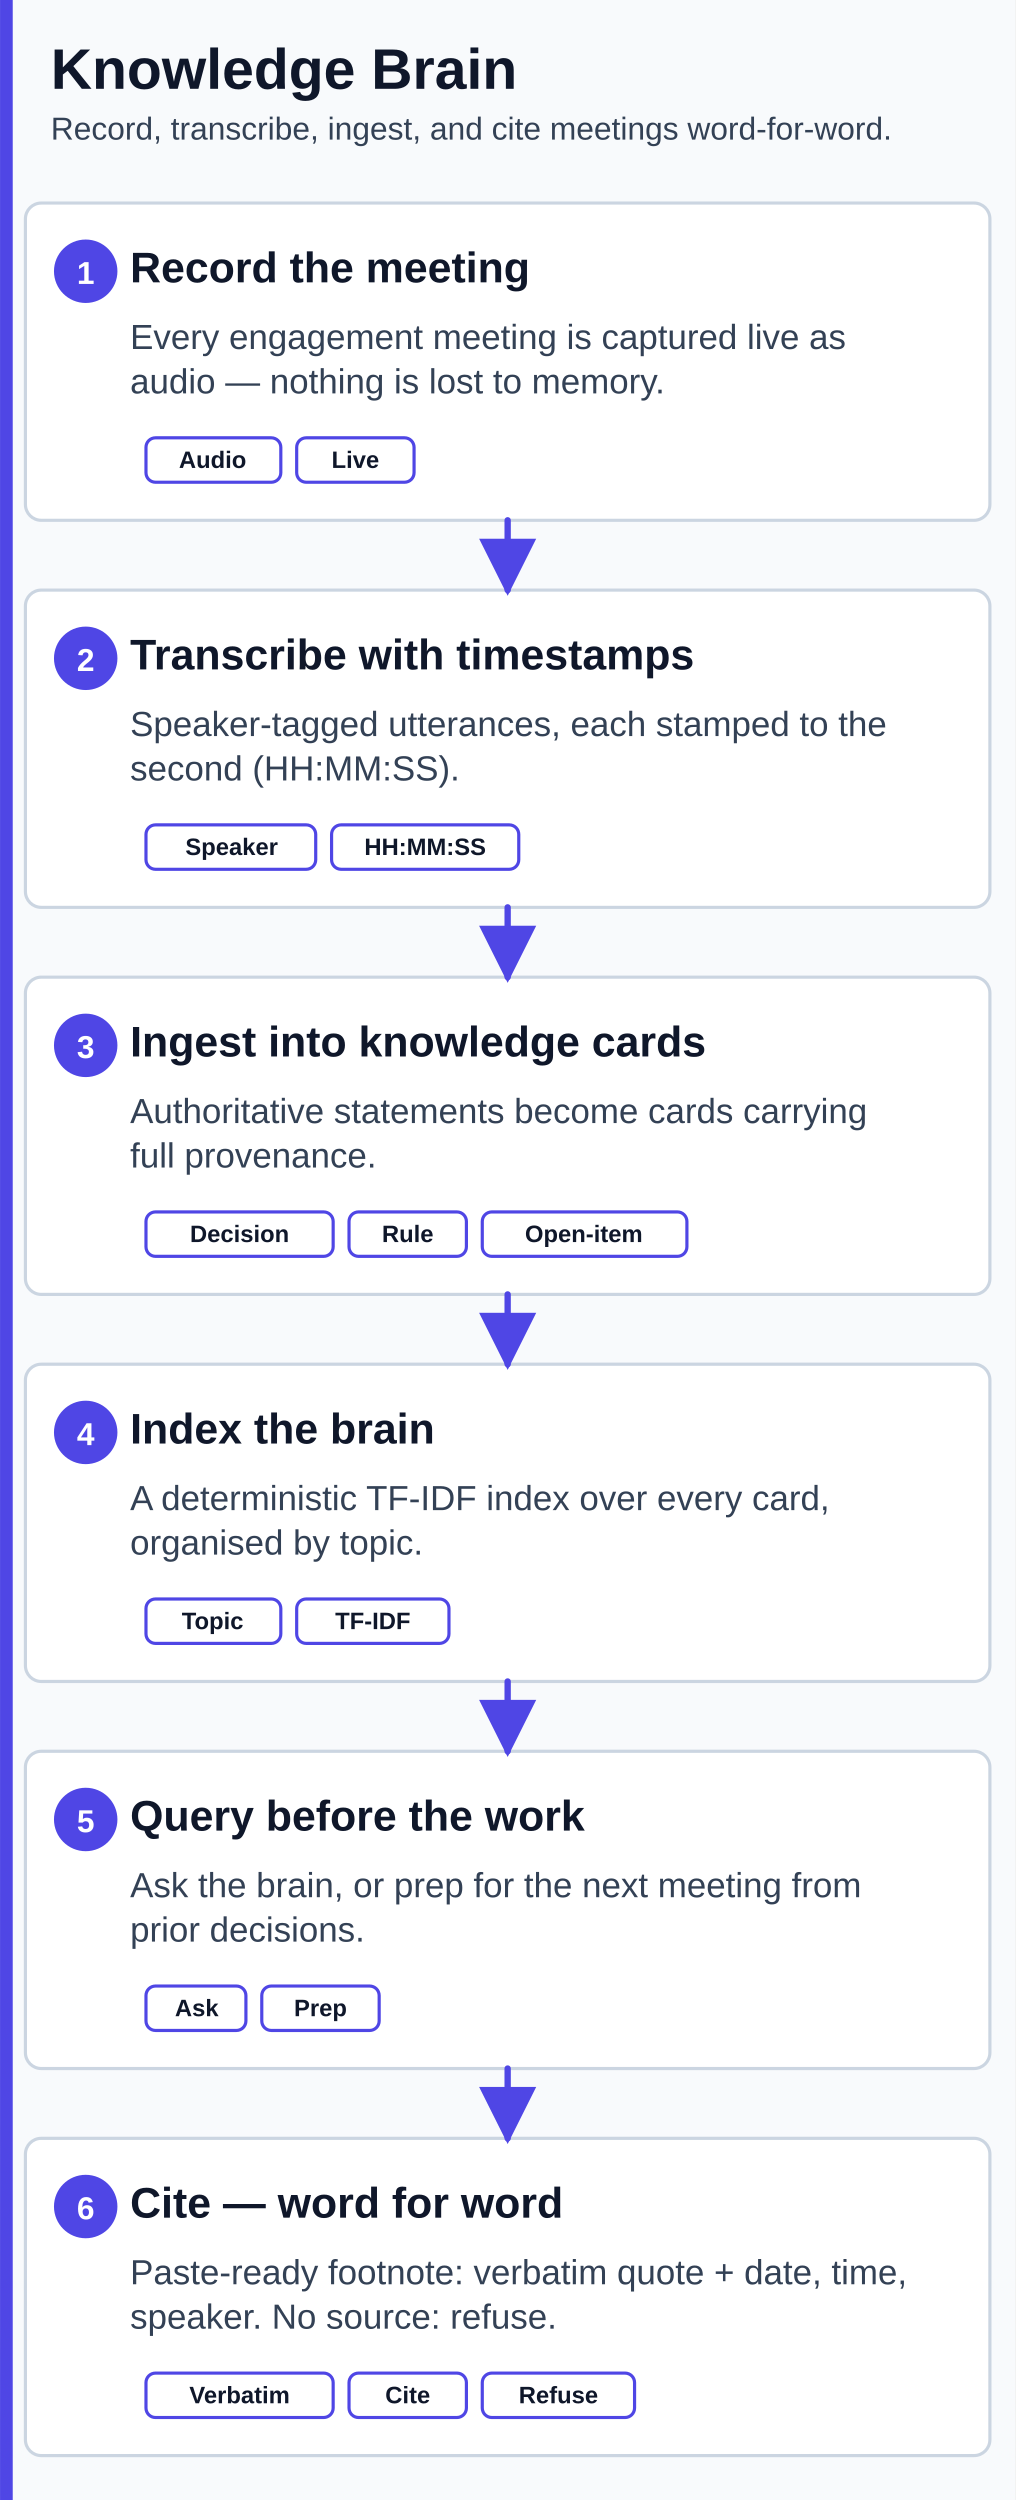
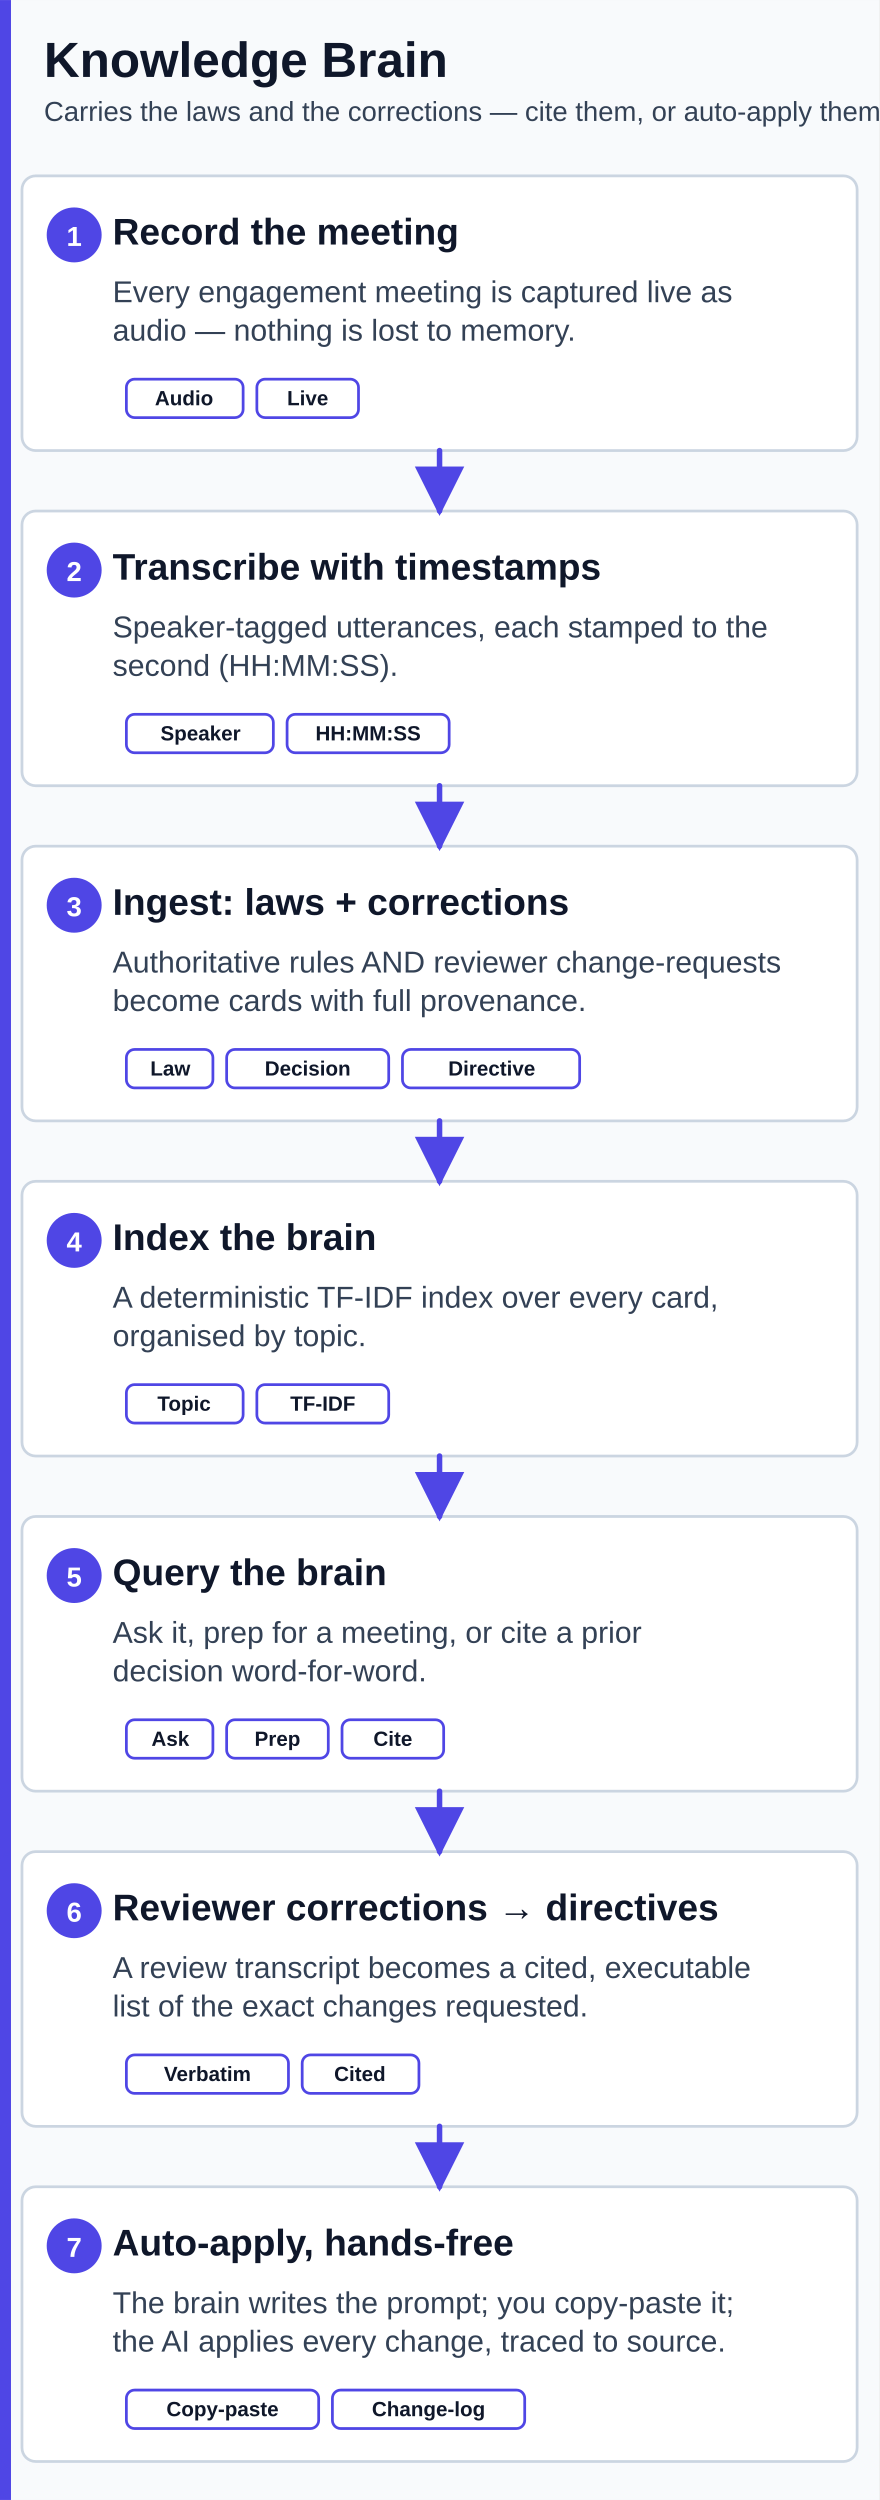
- <svg xmlns="http://www.w3.org/2000/svg" viewBox="0 0 640 1576" width="1300" height="3201" role="img" aria-label="Knowledge Brain" text-rendering="geometricPrecision" shape-rendering="geometricPrecision">
+ <svg xmlns="http://www.w3.org/2000/svg" viewBox="0 0 640 1820" width="1300" height="3697" role="img" aria-label="Knowledge Brain" text-rendering="geometricPrecision" shape-rendering="geometricPrecision">
  <defs>
    <filter id="green-explode" x="-35%" y="-55%" width="170%" height="210%">
      <feGaussianBlur stdDeviation="5.2" result="greenBlur" />
      <feColorMatrix in="greenBlur" type="matrix" values="0 0 0 0 0 0 0 0 0 1 0 0 0 0 0.34 0 0 0 1 0" result="greenGlow" />
      <feMerge>
        <feMergeNode in="greenGlow" />
        <feMergeNode in="SourceGraphic" />
      </feMerge>
    </filter>
    <linearGradient id="diamond-blue" x1="0" x2="1" y1="0" y2="0">
      <stop offset="0" stop-color="#4f46e5" />
      <stop offset="0.42" stop-color="#eef2ff" />
      <stop offset="0.68" stop-color="#ffffff" />
      <stop offset="1" stop-color="#818cf8" />
    </linearGradient>
    <filter id="diamond-glow" x="-95%" y="-95%" width="290%" height="290%">
      <feGaussianBlur stdDeviation="4.8" result="blur" />
      <feColorMatrix in="blur" type="matrix" values="0 0 0 0 0.31 0 0 0 0 0.27 0 0 0 0 0.9 0 0 0 1 0" result="iBlur" />
      <feMerge>
        <feMergeNode in="iBlur" />
        <feMergeNode in="SourceGraphic" />
      </feMerge>
    </filter>
    <marker id="arrow-i" viewBox="0 0 10 10" refX="9" refY="5" markerWidth="9" markerHeight="9" orient="auto">
      <path d="M0,0 L10,5 L0,10 Z" fill="#4f46e5" />
    </marker>
    <style>
  .t { font-family: 'Segoe UI', Arial, sans-serif; }
  .title { font-size: 36px; font-weight: 850; fill: #0f172a; }
  .subtitle { font-size: 20px; fill: #334155; }
  .step-title { font-size: 27px; font-weight: 820; fill: #0f172a; }
  .body { font-size: 22px; fill: #334155; }
  .chip { font-size: 15px; font-weight: 780; fill: #0f172a; }
  .num { font-size: 20px; font-weight: 900; fill: #ffffff; }
  @keyframes flowCardPulse {
    0%, 100% { fill: #ffffff; fill-opacity: 1; stroke-width: 2; filter: none; transform: scale(1); }
    4% { fill: #e0e7ff; fill-opacity: .92; stroke: #4f46e5; stroke-width: 4; filter: url(#green-explode); transform: scale(1.004); }
    8% { fill: #c7d2fe; fill-opacity: .62; stroke: #6366f1; stroke-width: 6; filter: url(#green-explode); transform: scale(1.012); }
    12% { fill: #e0e7ff; fill-opacity: .82; stroke: #4f46e5; stroke-width: 4; filter: url(#green-explode); transform: scale(1.004); }
    18% { fill: #ffffff; fill-opacity: 1; stroke-width: 2; filter: none; transform: scale(1); }
  }
  @keyframes chipPulse {
    0%, 100% { fill: #ffffff; fill-opacity: 1; filter: none; transform: scale(1); }
    6% { fill: #e0e7ff; fill-opacity: .95; stroke: #4f46e5; filter: url(#green-explode); transform: scale(1.03); }
    14% { fill: #ffffff; fill-opacity: 1; filter: none; transform: scale(1); }
  }
  @keyframes traceFlow { to { stroke-dashoffset: -52; } }
  .flow-trace { stroke: #4f46e5; stroke-width: 10; stroke-linecap: round; stroke-dasharray: 20 36; opacity: .9; animation: traceFlow 4.4s linear infinite; filter: url(#diamond-glow); }
  .flow-diamond { filter: url(#diamond-glow); }
  .flow-card { transform-box: fill-box; transform-origin: center; animation: flowCardPulse 10.8s ease-in-out infinite; }
  .chip-pill { transform-box: fill-box; transform-origin: center; animation: chipPulse 10.8s ease-in-out infinite; }
  @media (prefers-reduced-motion: reduce) {
    .flow-card, .chip-pill, .flow-trace { animation: none; }
    .flow-particle, .flow-trace { display: none; }
  }
    </style>
  </defs>
-   <rect width="640" height="1576" fill="#f8fafc" />
-   <rect x="0" y="0" width="8" height="1576" fill="#4f46e5" />
+   <rect width="640" height="1820" fill="#f8fafc" />
+   <rect x="0" y="0" width="8" height="1820" fill="#4f46e5" />
  <text x="32" y="56" class="t title">Knowledge Brain</text>
-   <text x="32" y="88" class="t subtitle" text-anchor="start">Record, transcribe, ingest, and cite meetings word-for-word.</text>
+   <text x="32" y="88" class="t subtitle" text-anchor="start">Carries the laws and the corrections — cite them, or auto-apply them hands-free.</text>
  <rect class="flow-card flow-card-1" style="animation-delay:0.0s" x="16" y="128" width="608" height="200" rx="10" fill="#ffffff" stroke="#cbd5e1" stroke-width="2" />
  <circle cx="54" cy="171" r="20" fill="#4f46e5" />
  <text x="54" y="179" class="t num" text-anchor="middle">1</text>
  <text x="82" y="178" class="t step-title" text-anchor="start">Record the meeting</text>
  <text x="82" y="220" class="t body" text-anchor="start">Every engagement meeting is captured live as</text>
  <text x="82" y="248" class="t body" text-anchor="start">audio — nothing is lost to memory.</text>
  <rect class="chip-pill" style="animation-delay:0.0s" x="92" y="276" width="85" height="28" rx="6" fill="#ffffff" stroke="#4f46e5" stroke-width="2" />
  <text x="134" y="295" class="t chip" text-anchor="middle">Audio</text>
  <rect class="chip-pill" style="animation-delay:0.0s" x="187" y="276" width="74" height="28" rx="6" fill="#ffffff" stroke="#4f46e5" stroke-width="2" />
  <text x="224" y="295" class="t chip" text-anchor="middle">Live</text>
-   <rect class="flow-card flow-card-2" style="animation-delay:1.8s" x="16" y="372" width="608" height="200" rx="10" fill="#ffffff" stroke="#cbd5e1" stroke-width="2" />
+   <rect class="flow-card flow-card-2" style="animation-delay:1.543s" x="16" y="372" width="608" height="200" rx="10" fill="#ffffff" stroke="#cbd5e1" stroke-width="2" />
  <circle cx="54" cy="415" r="20" fill="#4f46e5" />
  <text x="54" y="423" class="t num" text-anchor="middle">2</text>
  <text x="82" y="422" class="t step-title" text-anchor="start">Transcribe with timestamps</text>
  <text x="82" y="464" class="t body" text-anchor="start">Speaker-tagged utterances, each stamped to the</text>
  <text x="82" y="492" class="t body" text-anchor="start">second (HH:MM:SS).</text>
-   <rect class="chip-pill" style="animation-delay:1.8s" x="92" y="520" width="107" height="28" rx="6" fill="#ffffff" stroke="#4f46e5" stroke-width="2" />
+   <rect class="chip-pill" style="animation-delay:1.543s" x="92" y="520" width="107" height="28" rx="6" fill="#ffffff" stroke="#4f46e5" stroke-width="2" />
  <text x="146" y="539" class="t chip" text-anchor="middle">Speaker</text>
-   <rect class="chip-pill" style="animation-delay:1.8s" x="209" y="520" width="118" height="28" rx="6" fill="#ffffff" stroke="#4f46e5" stroke-width="2" />
+   <rect class="chip-pill" style="animation-delay:1.543s" x="209" y="520" width="118" height="28" rx="6" fill="#ffffff" stroke="#4f46e5" stroke-width="2" />
  <text x="268" y="539" class="t chip" text-anchor="middle">HH:MM:SS</text>
-   <rect class="flow-card flow-card-3" style="animation-delay:3.6s" x="16" y="616" width="608" height="200" rx="10" fill="#ffffff" stroke="#cbd5e1" stroke-width="2" />
+   <rect class="flow-card flow-card-3" style="animation-delay:3.086s" x="16" y="616" width="608" height="200" rx="10" fill="#ffffff" stroke="#cbd5e1" stroke-width="2" />
  <circle cx="54" cy="659" r="20" fill="#4f46e5" />
  <text x="54" y="667" class="t num" text-anchor="middle">3</text>
-   <text x="82" y="666" class="t step-title" text-anchor="start">Ingest into knowledge cards</text>
-   <text x="82" y="708" class="t body" text-anchor="start">Authoritative statements become cards carrying</text>
-   <text x="82" y="736" class="t body" text-anchor="start">full provenance.</text>
-   <rect class="chip-pill" style="animation-delay:3.6s" x="92" y="764" width="118" height="28" rx="6" fill="#ffffff" stroke="#4f46e5" stroke-width="2" />
-   <text x="151" y="783" class="t chip" text-anchor="middle">Decision</text>
-   <rect class="chip-pill" style="animation-delay:3.6s" x="220" y="764" width="74" height="28" rx="6" fill="#ffffff" stroke="#4f46e5" stroke-width="2" />
-   <text x="257" y="783" class="t chip" text-anchor="middle">Rule</text>
-   <rect class="chip-pill" style="animation-delay:3.6s" x="304" y="764" width="129" height="28" rx="6" fill="#ffffff" stroke="#4f46e5" stroke-width="2" />
-   <text x="368" y="783" class="t chip" text-anchor="middle">Open-item</text>
-   <rect class="flow-card flow-card-4" style="animation-delay:5.4s" x="16" y="860" width="608" height="200" rx="10" fill="#ffffff" stroke="#cbd5e1" stroke-width="2" />
+   <text x="82" y="666" class="t step-title" text-anchor="start">Ingest: laws + corrections</text>
+   <text x="82" y="708" class="t body" text-anchor="start">Authoritative rules AND reviewer change-requests</text>
+   <text x="82" y="736" class="t body" text-anchor="start">become cards with full provenance.</text>
+   <rect class="chip-pill" style="animation-delay:3.086s" x="92" y="764" width="63" height="28" rx="6" fill="#ffffff" stroke="#4f46e5" stroke-width="2" />
+   <text x="124" y="783" class="t chip" text-anchor="middle">Law</text>
+   <rect class="chip-pill" style="animation-delay:3.086s" x="165" y="764" width="118" height="28" rx="6" fill="#ffffff" stroke="#4f46e5" stroke-width="2" />
+   <text x="224" y="783" class="t chip" text-anchor="middle">Decision</text>
+   <rect class="chip-pill" style="animation-delay:3.086s" x="293" y="764" width="129" height="28" rx="6" fill="#ffffff" stroke="#4f46e5" stroke-width="2" />
+   <text x="358" y="783" class="t chip" text-anchor="middle">Directive</text>
+   <rect class="flow-card flow-card-4" style="animation-delay:4.629s" x="16" y="860" width="608" height="200" rx="10" fill="#ffffff" stroke="#cbd5e1" stroke-width="2" />
  <circle cx="54" cy="903" r="20" fill="#4f46e5" />
  <text x="54" y="911" class="t num" text-anchor="middle">4</text>
  <text x="82" y="910" class="t step-title" text-anchor="start">Index the brain</text>
  <text x="82" y="952" class="t body" text-anchor="start">A deterministic TF-IDF index over every card,</text>
  <text x="82" y="980" class="t body" text-anchor="start">organised by topic.</text>
-   <rect class="chip-pill" style="animation-delay:5.4s" x="92" y="1008" width="85" height="28" rx="6" fill="#ffffff" stroke="#4f46e5" stroke-width="2" />
+   <rect class="chip-pill" style="animation-delay:4.629s" x="92" y="1008" width="85" height="28" rx="6" fill="#ffffff" stroke="#4f46e5" stroke-width="2" />
  <text x="134" y="1027" class="t chip" text-anchor="middle">Topic</text>
-   <rect class="chip-pill" style="animation-delay:5.4s" x="187" y="1008" width="96" height="28" rx="6" fill="#ffffff" stroke="#4f46e5" stroke-width="2" />
+   <rect class="chip-pill" style="animation-delay:4.629s" x="187" y="1008" width="96" height="28" rx="6" fill="#ffffff" stroke="#4f46e5" stroke-width="2" />
  <text x="235" y="1027" class="t chip" text-anchor="middle">TF-IDF</text>
-   <rect class="flow-card flow-card-5" style="animation-delay:7.2s" x="16" y="1104" width="608" height="200" rx="10" fill="#ffffff" stroke="#cbd5e1" stroke-width="2" />
+   <rect class="flow-card flow-card-5" style="animation-delay:6.171s" x="16" y="1104" width="608" height="200" rx="10" fill="#ffffff" stroke="#cbd5e1" stroke-width="2" />
  <circle cx="54" cy="1147" r="20" fill="#4f46e5" />
  <text x="54" y="1155" class="t num" text-anchor="middle">5</text>
-   <text x="82" y="1154" class="t step-title" text-anchor="start">Query before the work</text>
-   <text x="82" y="1196" class="t body" text-anchor="start">Ask the brain, or prep for the next meeting from</text>
-   <text x="82" y="1224" class="t body" text-anchor="start">prior decisions.</text>
-   <rect class="chip-pill" style="animation-delay:7.2s" x="92" y="1252" width="63" height="28" rx="6" fill="#ffffff" stroke="#4f46e5" stroke-width="2" />
+   <text x="82" y="1154" class="t step-title" text-anchor="start">Query the brain</text>
+   <text x="82" y="1196" class="t body" text-anchor="start">Ask it, prep for a meeting, or cite a prior</text>
+   <text x="82" y="1224" class="t body" text-anchor="start">decision word-for-word.</text>
+   <rect class="chip-pill" style="animation-delay:6.171s" x="92" y="1252" width="63" height="28" rx="6" fill="#ffffff" stroke="#4f46e5" stroke-width="2" />
  <text x="124" y="1271" class="t chip" text-anchor="middle">Ask</text>
-   <rect class="chip-pill" style="animation-delay:7.2s" x="165" y="1252" width="74" height="28" rx="6" fill="#ffffff" stroke="#4f46e5" stroke-width="2" />
+   <rect class="chip-pill" style="animation-delay:6.171s" x="165" y="1252" width="74" height="28" rx="6" fill="#ffffff" stroke="#4f46e5" stroke-width="2" />
  <text x="202" y="1271" class="t chip" text-anchor="middle">Prep</text>
-   <rect class="flow-card flow-card-6" style="animation-delay:9.0s" x="16" y="1348" width="608" height="200" rx="10" fill="#ffffff" stroke="#cbd5e1" stroke-width="2" />
+   <rect class="chip-pill" style="animation-delay:6.171s" x="249" y="1252" width="74" height="28" rx="6" fill="#ffffff" stroke="#4f46e5" stroke-width="2" />
+   <text x="286" y="1271" class="t chip" text-anchor="middle">Cite</text>
+   <rect class="flow-card flow-card-6" style="animation-delay:7.714s" x="16" y="1348" width="608" height="200" rx="10" fill="#ffffff" stroke="#cbd5e1" stroke-width="2" />
  <circle cx="54" cy="1391" r="20" fill="#4f46e5" />
  <text x="54" y="1399" class="t num" text-anchor="middle">6</text>
-   <text x="82" y="1398" class="t step-title" text-anchor="start">Cite — word for word</text>
-   <text x="82" y="1440" class="t body" text-anchor="start">Paste-ready footnote: verbatim quote + date, time,</text>
-   <text x="82" y="1468" class="t body" text-anchor="start">speaker. No source: refuse.</text>
-   <rect class="chip-pill" style="animation-delay:9.0s" x="92" y="1496" width="118" height="28" rx="6" fill="#ffffff" stroke="#4f46e5" stroke-width="2" />
+   <text x="82" y="1398" class="t step-title" text-anchor="start">Reviewer corrections → directives</text>
+   <text x="82" y="1440" class="t body" text-anchor="start">A review transcript becomes a cited, executable</text>
+   <text x="82" y="1468" class="t body" text-anchor="start">list of the exact changes requested.</text>
+   <rect class="chip-pill" style="animation-delay:7.714s" x="92" y="1496" width="118" height="28" rx="6" fill="#ffffff" stroke="#4f46e5" stroke-width="2" />
  <text x="151" y="1515" class="t chip" text-anchor="middle">Verbatim</text>
-   <rect class="chip-pill" style="animation-delay:9.0s" x="220" y="1496" width="74" height="28" rx="6" fill="#ffffff" stroke="#4f46e5" stroke-width="2" />
-   <text x="257" y="1515" class="t chip" text-anchor="middle">Cite</text>
-   <rect class="chip-pill" style="animation-delay:9.0s" x="304" y="1496" width="96" height="28" rx="6" fill="#ffffff" stroke="#4f46e5" stroke-width="2" />
-   <text x="352" y="1515" class="t chip" text-anchor="middle">Refuse</text>
+   <rect class="chip-pill" style="animation-delay:7.714s" x="220" y="1496" width="85" height="28" rx="6" fill="#ffffff" stroke="#4f46e5" stroke-width="2" />
+   <text x="262" y="1515" class="t chip" text-anchor="middle">Cited</text>
+   <rect class="flow-card flow-card-7" style="animation-delay:9.257s" x="16" y="1592" width="608" height="200" rx="10" fill="#ffffff" stroke="#cbd5e1" stroke-width="2" />
+   <circle cx="54" cy="1635" r="20" fill="#4f46e5" />
+   <text x="54" y="1643" class="t num" text-anchor="middle">7</text>
+   <text x="82" y="1642" class="t step-title" text-anchor="start">Auto-apply, hands-free</text>
+   <text x="82" y="1684" class="t body" text-anchor="start">The brain writes the prompt; you copy-paste it;</text>
+   <text x="82" y="1712" class="t body" text-anchor="start">the AI applies every change, traced to source.</text>
+   <rect class="chip-pill" style="animation-delay:9.257s" x="92" y="1740" width="140" height="28" rx="6" fill="#ffffff" stroke="#4f46e5" stroke-width="2" />
+   <text x="162" y="1759" class="t chip" text-anchor="middle">Copy-paste</text>
+   <rect class="chip-pill" style="animation-delay:9.257s" x="242" y="1740" width="140" height="28" rx="6" fill="#ffffff" stroke="#4f46e5" stroke-width="2" />
+   <text x="312" y="1759" class="t chip" text-anchor="middle">Change-log</text>
  <line class="flow-trace" style="animation-delay:0.0s" x1="320" y1="328" x2="320" y2="372" />
  <line x1="320" y1="328" x2="320" y2="372" stroke="#4f46e5" stroke-width="4" stroke-linecap="round" marker-end="url(#arrow-i)" />
  <g class="flow-particle" opacity="0">
    <polygon class="flow-diamond" points="0,-9 9,0 0,9 -9,0" fill="url(#diamond-blue)" stroke="#ffffff" stroke-width="1.8" />
    <circle r="2.2" fill="#ffffff" />
    <animateMotion dur="10.8s" begin="0.0s" repeatCount="indefinite" path="M320,328 L320,372" />
    <animate attributeName="opacity" values="0;0;1;1;0;0" keyTimes="0;0.03;0.08;0.16;0.22;1" dur="10.8s" begin="0.0s" repeatCount="indefinite" />
  </g>
  <line class="flow-trace" style="animation-delay:1.1s" x1="320" y1="572" x2="320" y2="616" />
  <line x1="320" y1="572" x2="320" y2="616" stroke="#4f46e5" stroke-width="4" stroke-linecap="round" marker-end="url(#arrow-i)" />
  <g class="flow-particle" opacity="0">
    <polygon class="flow-diamond" points="0,-9 9,0 0,9 -9,0" fill="url(#diamond-blue)" stroke="#ffffff" stroke-width="1.8" />
    <circle r="2.2" fill="#ffffff" />
-     <animateMotion dur="10.8s" begin="1.8s" repeatCount="indefinite" path="M320,572 L320,616" />
-     <animate attributeName="opacity" values="0;0;1;1;0;0" keyTimes="0;0.03;0.08;0.16;0.22;1" dur="10.8s" begin="1.8s" repeatCount="indefinite" />
+     <animateMotion dur="10.8s" begin="1.543s" repeatCount="indefinite" path="M320,572 L320,616" />
+     <animate attributeName="opacity" values="0;0;1;1;0;0" keyTimes="0;0.03;0.08;0.16;0.22;1" dur="10.8s" begin="1.543s" repeatCount="indefinite" />
  </g>
  <line class="flow-trace" style="animation-delay:2.2s" x1="320" y1="816" x2="320" y2="860" />
  <line x1="320" y1="816" x2="320" y2="860" stroke="#4f46e5" stroke-width="4" stroke-linecap="round" marker-end="url(#arrow-i)" />
  <g class="flow-particle" opacity="0">
    <polygon class="flow-diamond" points="0,-9 9,0 0,9 -9,0" fill="url(#diamond-blue)" stroke="#ffffff" stroke-width="1.8" />
    <circle r="2.2" fill="#ffffff" />
-     <animateMotion dur="10.8s" begin="3.6s" repeatCount="indefinite" path="M320,816 L320,860" />
-     <animate attributeName="opacity" values="0;0;1;1;0;0" keyTimes="0;0.03;0.08;0.16;0.22;1" dur="10.8s" begin="3.6s" repeatCount="indefinite" />
+     <animateMotion dur="10.8s" begin="3.086s" repeatCount="indefinite" path="M320,816 L320,860" />
+     <animate attributeName="opacity" values="0;0;1;1;0;0" keyTimes="0;0.03;0.08;0.16;0.22;1" dur="10.8s" begin="3.086s" repeatCount="indefinite" />
  </g>
  <line class="flow-trace" style="animation-delay:3.3s" x1="320" y1="1060" x2="320" y2="1104" />
  <line x1="320" y1="1060" x2="320" y2="1104" stroke="#4f46e5" stroke-width="4" stroke-linecap="round" marker-end="url(#arrow-i)" />
  <g class="flow-particle" opacity="0">
    <polygon class="flow-diamond" points="0,-9 9,0 0,9 -9,0" fill="url(#diamond-blue)" stroke="#ffffff" stroke-width="1.8" />
    <circle r="2.2" fill="#ffffff" />
-     <animateMotion dur="10.8s" begin="5.4s" repeatCount="indefinite" path="M320,1060 L320,1104" />
-     <animate attributeName="opacity" values="0;0;1;1;0;0" keyTimes="0;0.03;0.08;0.16;0.22;1" dur="10.8s" begin="5.4s" repeatCount="indefinite" />
+     <animateMotion dur="10.8s" begin="4.629s" repeatCount="indefinite" path="M320,1060 L320,1104" />
+     <animate attributeName="opacity" values="0;0;1;1;0;0" keyTimes="0;0.03;0.08;0.16;0.22;1" dur="10.8s" begin="4.629s" repeatCount="indefinite" />
  </g>
  <line class="flow-trace" style="animation-delay:4.4s" x1="320" y1="1304" x2="320" y2="1348" />
  <line x1="320" y1="1304" x2="320" y2="1348" stroke="#4f46e5" stroke-width="4" stroke-linecap="round" marker-end="url(#arrow-i)" />
  <g class="flow-particle" opacity="0">
    <polygon class="flow-diamond" points="0,-9 9,0 0,9 -9,0" fill="url(#diamond-blue)" stroke="#ffffff" stroke-width="1.8" />
    <circle r="2.2" fill="#ffffff" />
-     <animateMotion dur="10.8s" begin="7.2s" repeatCount="indefinite" path="M320,1304 L320,1348" />
-     <animate attributeName="opacity" values="0;0;1;1;0;0" keyTimes="0;0.03;0.08;0.16;0.22;1" dur="10.8s" begin="7.2s" repeatCount="indefinite" />
+     <animateMotion dur="10.8s" begin="6.171s" repeatCount="indefinite" path="M320,1304 L320,1348" />
+     <animate attributeName="opacity" values="0;0;1;1;0;0" keyTimes="0;0.03;0.08;0.16;0.22;1" dur="10.8s" begin="6.171s" repeatCount="indefinite" />
+   </g>
+   <line class="flow-trace" style="animation-delay:5.5s" x1="320" y1="1548" x2="320" y2="1592" />
+   <line x1="320" y1="1548" x2="320" y2="1592" stroke="#4f46e5" stroke-width="4" stroke-linecap="round" marker-end="url(#arrow-i)" />
+   <g class="flow-particle" opacity="0">
+     <polygon class="flow-diamond" points="0,-9 9,0 0,9 -9,0" fill="url(#diamond-blue)" stroke="#ffffff" stroke-width="1.8" />
+     <circle r="2.2" fill="#ffffff" />
+     <animateMotion dur="10.8s" begin="7.714s" repeatCount="indefinite" path="M320,1548 L320,1592" />
+     <animate attributeName="opacity" values="0;0;1;1;0;0" keyTimes="0;0.03;0.08;0.16;0.22;1" dur="10.8s" begin="7.714s" repeatCount="indefinite" />
  </g>
</svg>
